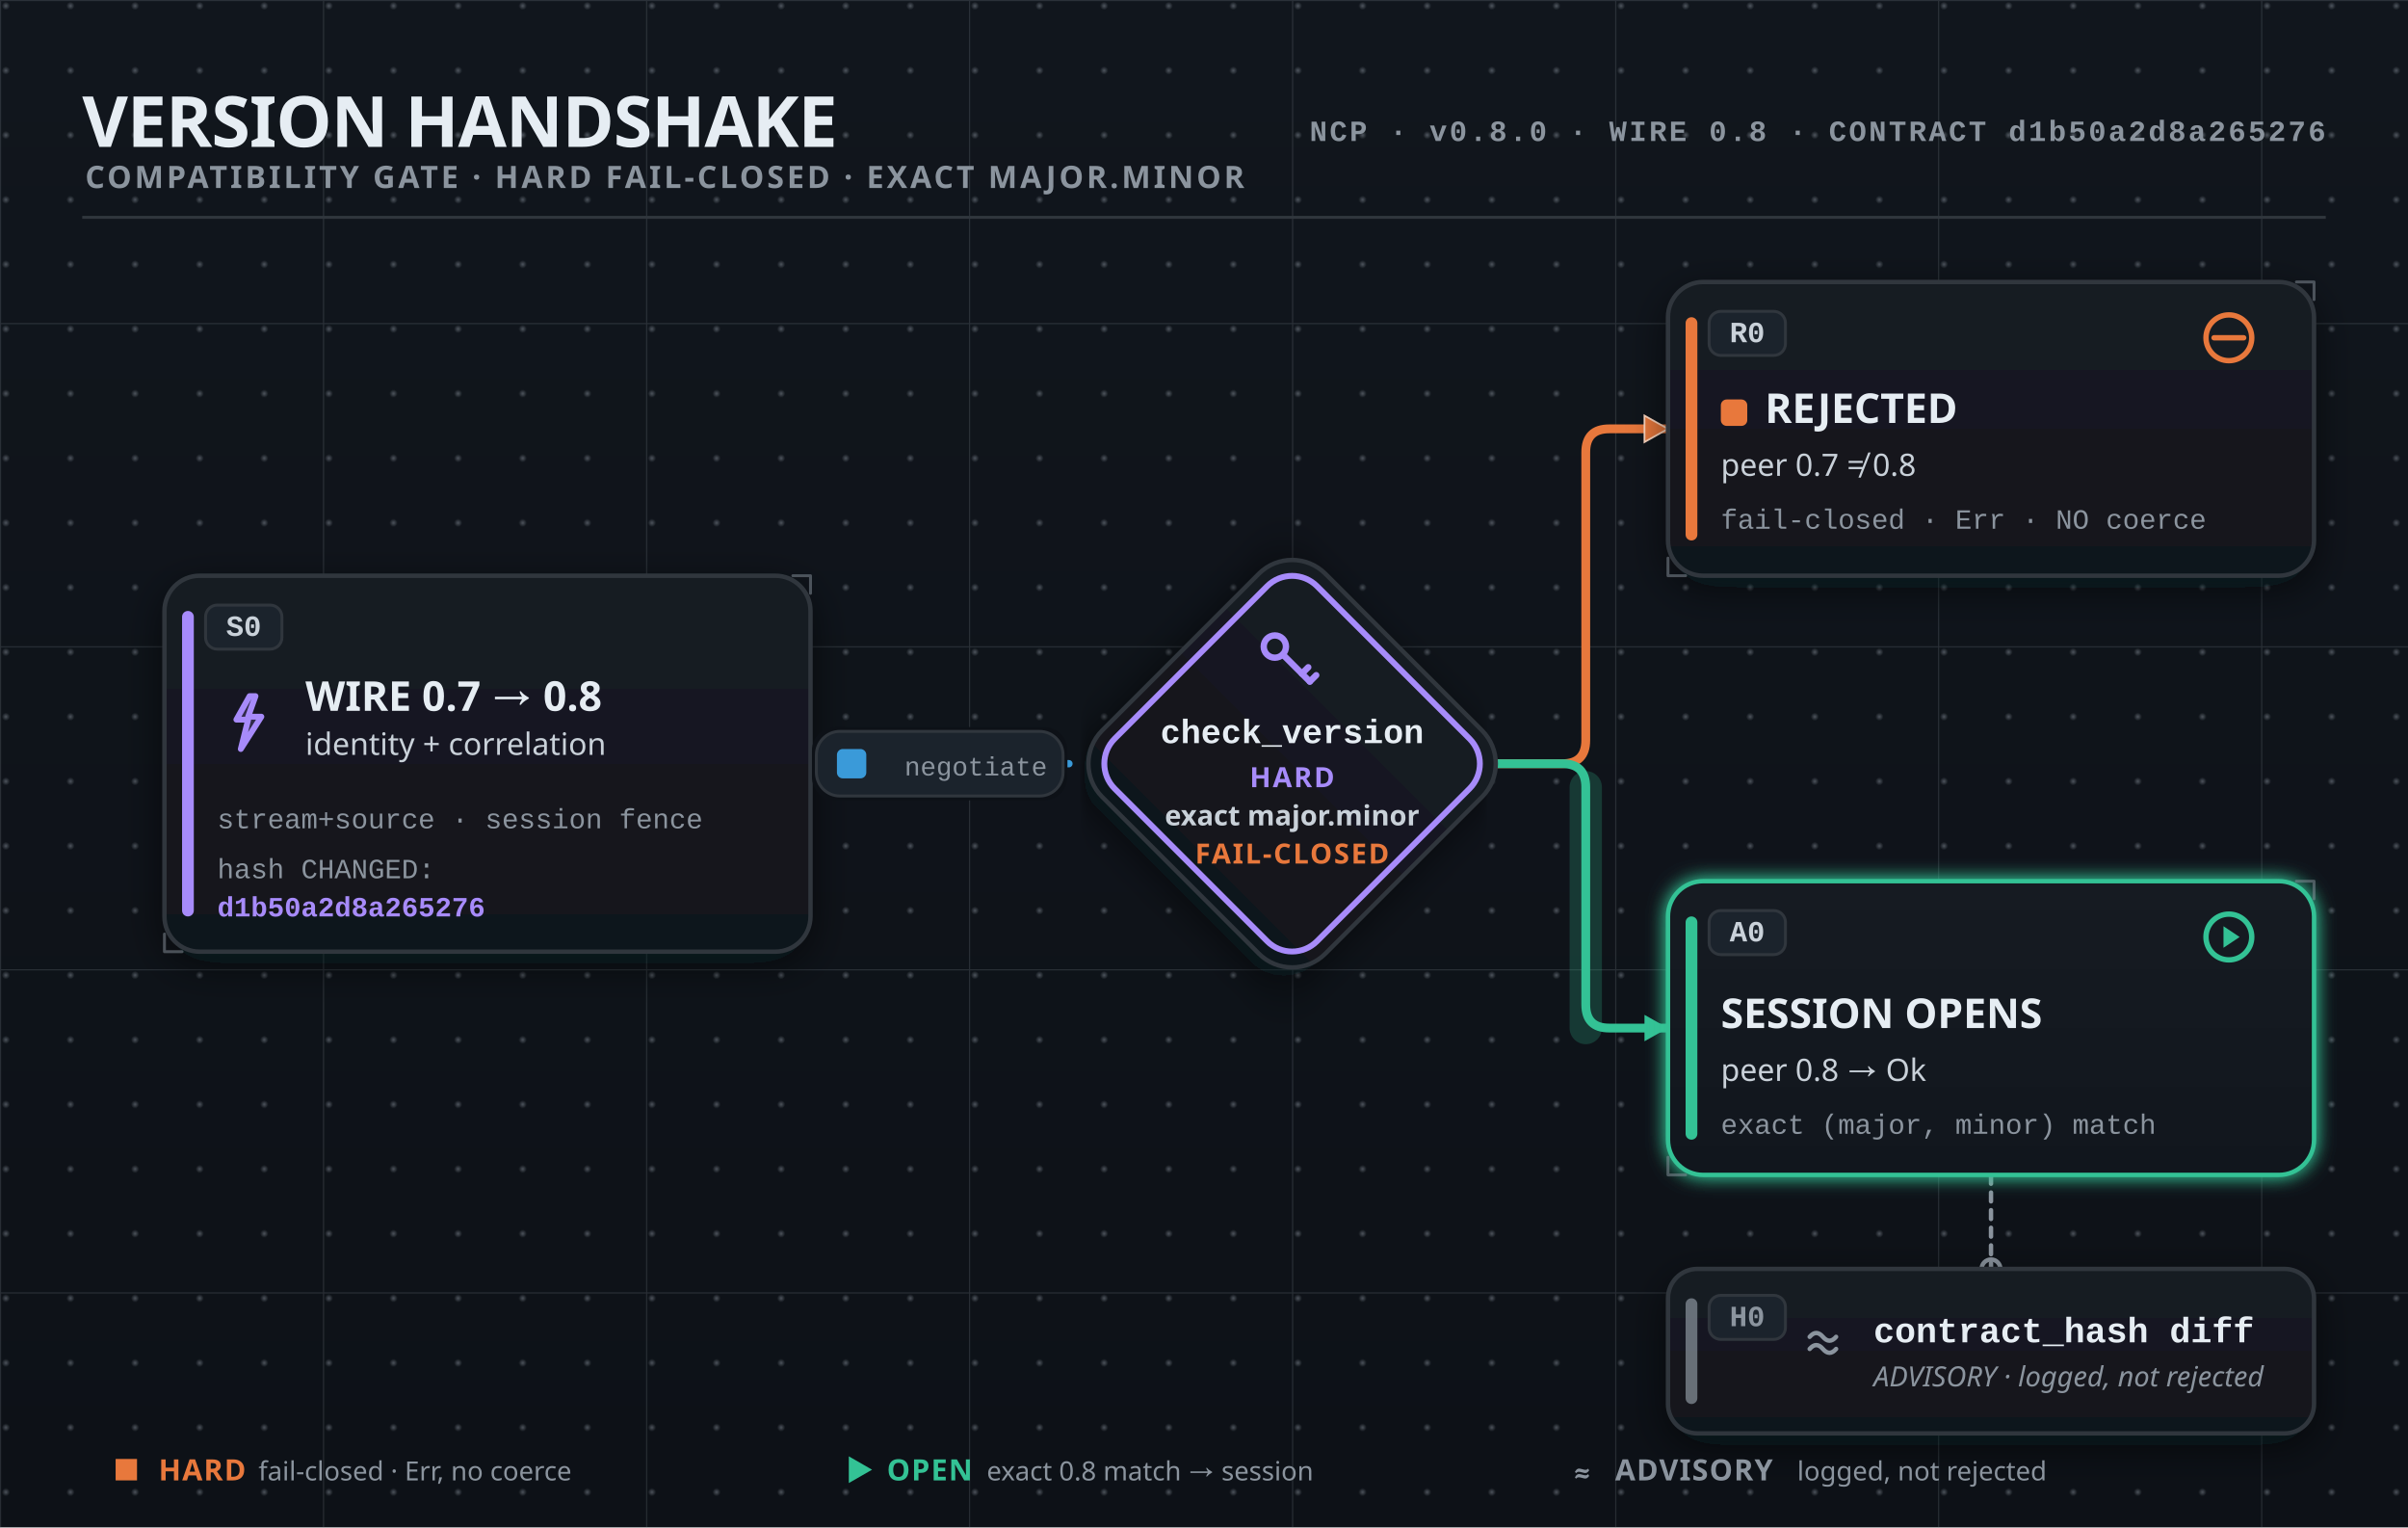
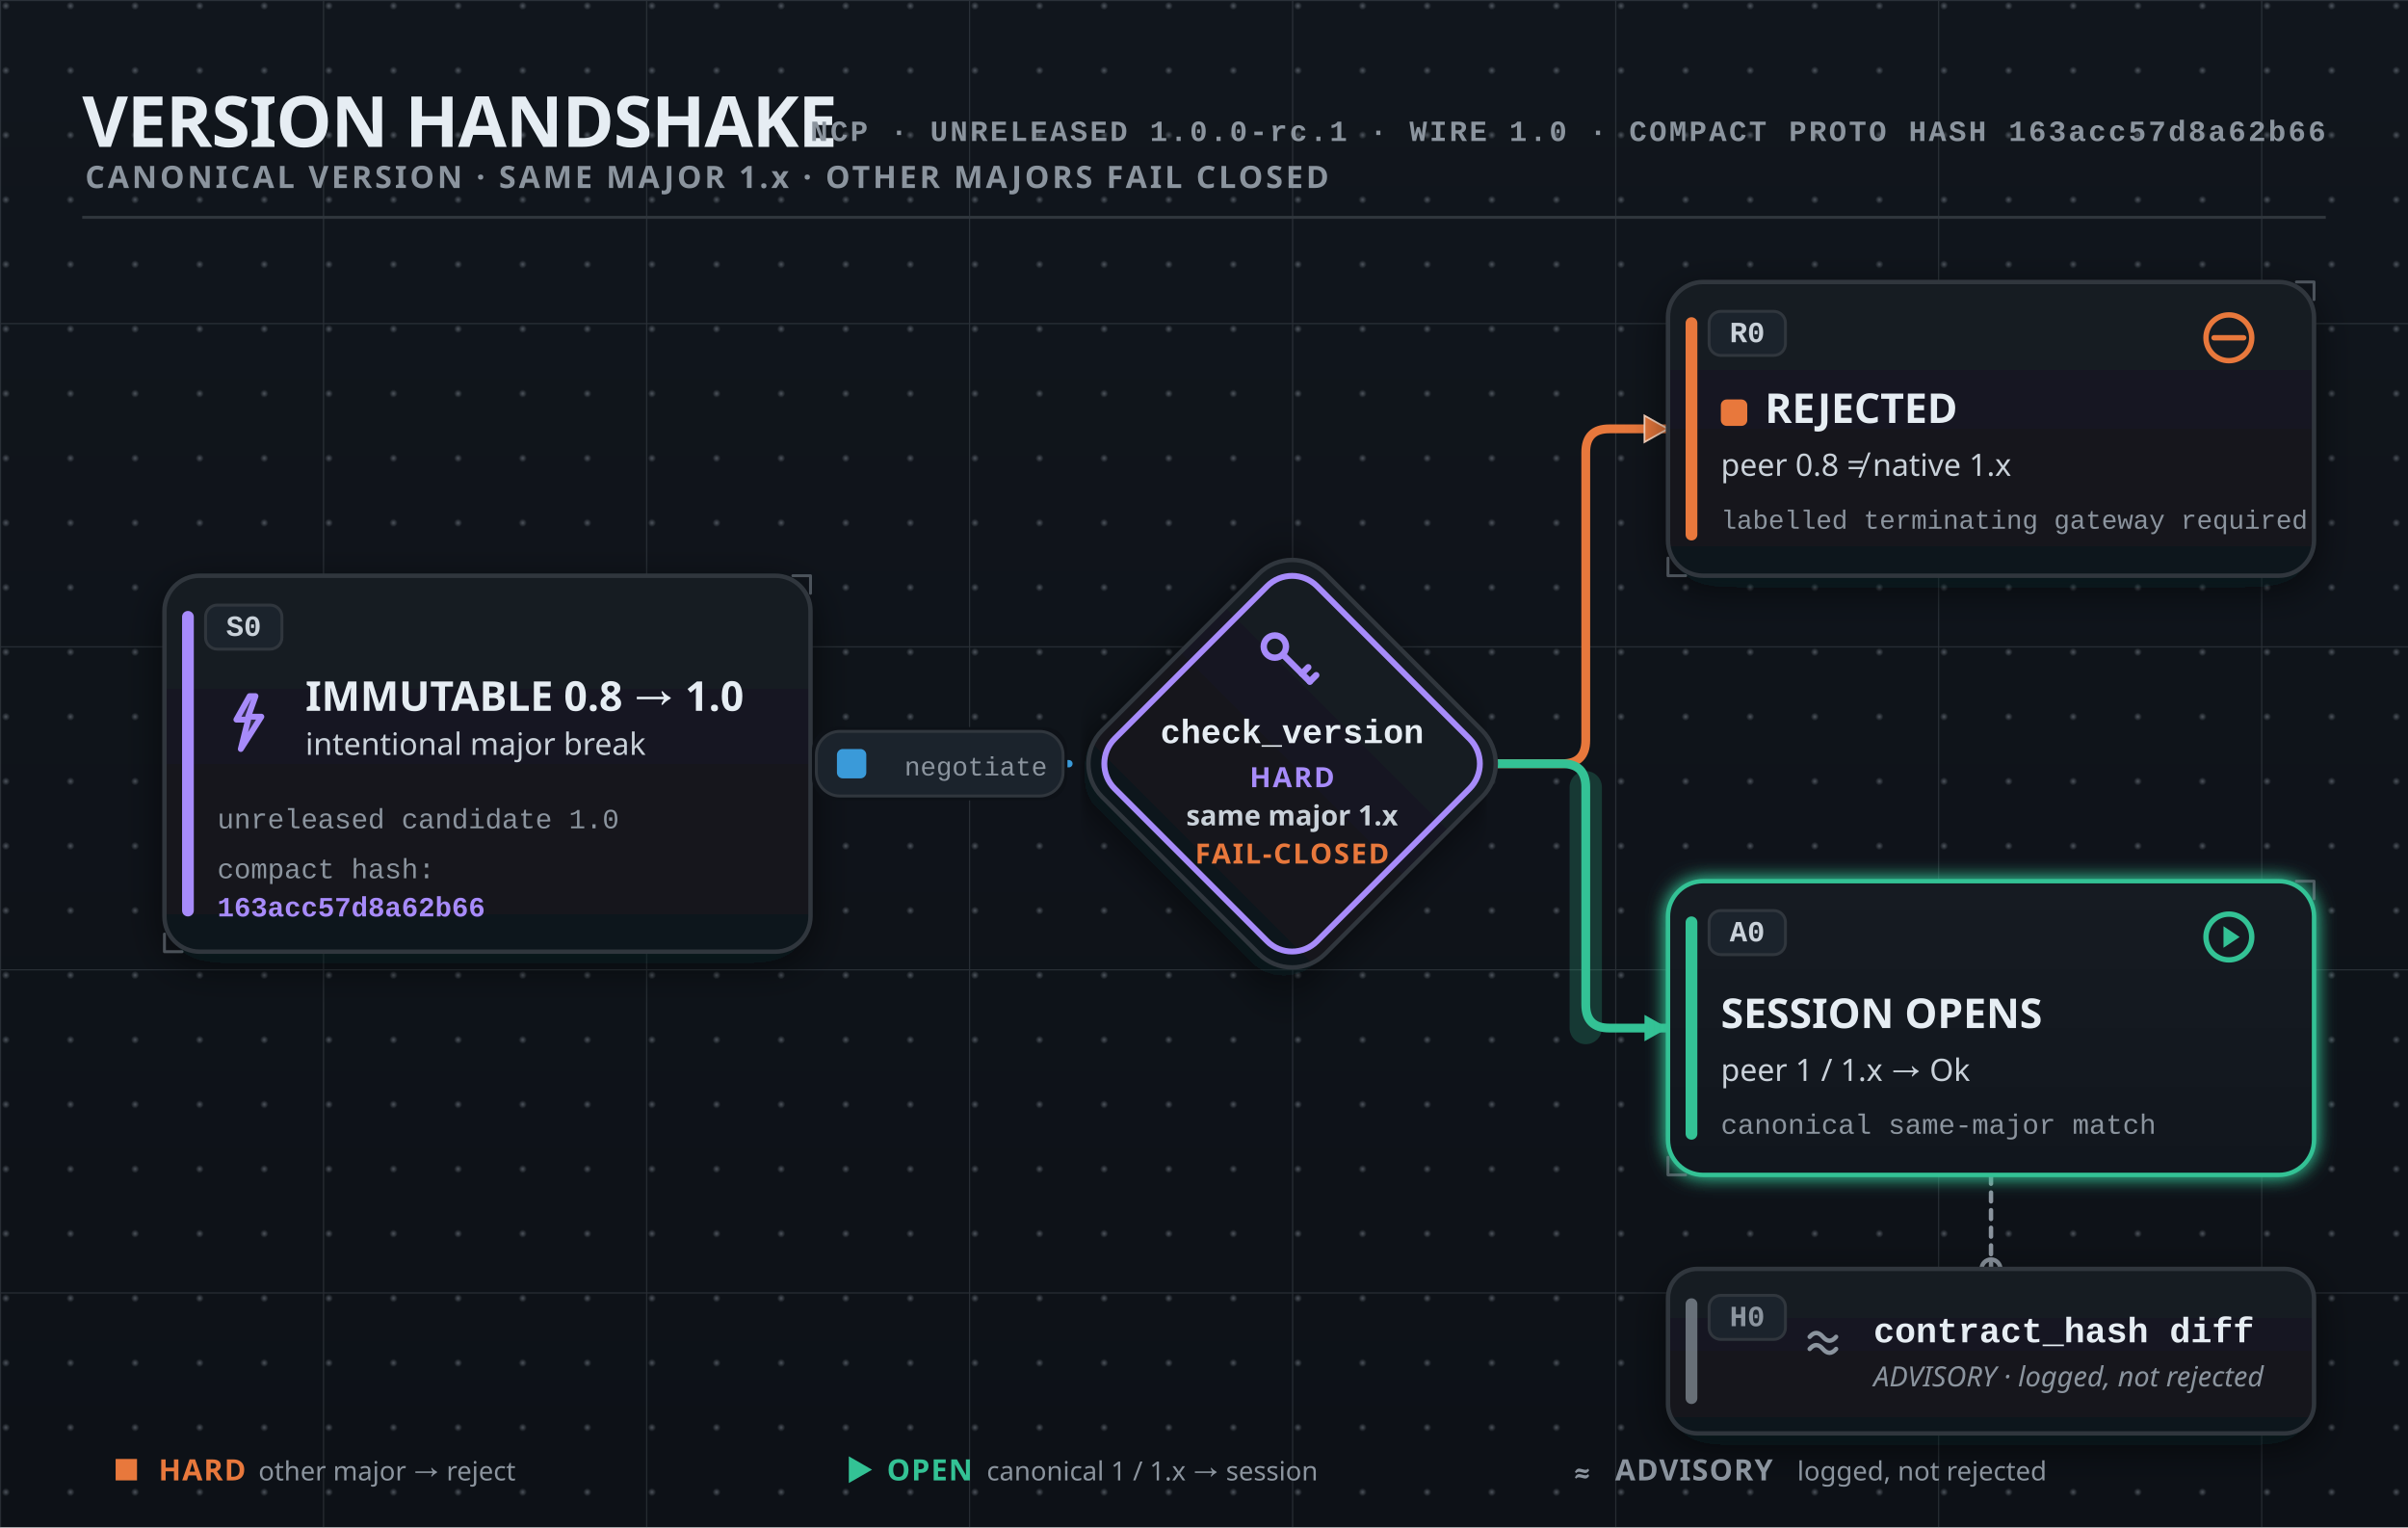
<svg xmlns="http://www.w3.org/2000/svg" width="820" height="520" viewBox="0 0 820 520" font-family="-apple-system, BlinkMacSystemFont, 'Segoe UI', 'Noto Sans', Helvetica, Arial, sans-serif" role="img">
  <defs>
    <linearGradient id="pageBg" x1="0" y1="0" x2="0" y2="1">
      <stop offset="0" stop-color="#11161d" />
      <stop offset="1" stop-color="#0d1117" />
    </linearGradient>
    <linearGradient id="surface" x1="0" y1="0" x2="0" y2="1">
      <stop offset="0" stop-color="#161b22" />
      <stop offset="1" stop-color="#11161d" />
    </linearGradient>
    <linearGradient id="busAction" x1="0" y1="0" x2="1" y2="0">
      <stop offset="0" stop-color="#e8783c" stop-opacity="0.85" />
      <stop offset="0.5" stop-color="#ff8a4c" stop-opacity="1" />
      <stop offset="1" stop-color="#e8783c" stop-opacity="0.85" />
    </linearGradient>
    <linearGradient id="contractHero" x1="0" y1="0" x2="1" y2="1">
      <stop offset="0" stop-color="#a78bfa" />
      <stop offset="1" stop-color="#7c3aed" />
    </linearGradient>
    <radialGradient id="gridDot" cx="0.5" cy="0.5" r="0.5">
      <stop offset="0" stop-color="#8b949e" stop-opacity="0.5" />
      <stop offset="1" stop-color="#8b949e" stop-opacity="0" />
    </radialGradient>
    <pattern id="grid" width="22" height="22" patternUnits="userSpaceOnUse">
      <circle cx="2" cy="2" r="1.4" fill="url(#gridDot)" />
    </pattern>
    <pattern id="gridMajor" width="110" height="110" patternUnits="userSpaceOnUse">
      <path d="M110 0H0V110" fill="none" stroke="#8b949e" stroke-width="0.75" stroke-opacity="0.22" />
    </pattern>
    <filter id="soft" x="-40%" y="-40%" width="180%" height="180%" color-interpolation-filters="sRGB">
      <feDropShadow dx="0" dy="4" stdDeviation="7" flood-color="#05070b" flood-opacity="0.6" />
    </filter>
    <filter id="halo" x="-60%" y="-60%" width="220%" height="220%" color-interpolation-filters="sRGB">
      <feGaussianBlur stdDeviation="3" />
    </filter>
    <filter id="glow" x="-90%" y="-90%" width="280%" height="280%" color-interpolation-filters="sRGB">
      <feGaussianBlur in="SourceGraphic" stdDeviation="3.4" result="b" />
      <feFlood flood-color="#ff8a4c" flood-opacity="0.9" />
      <feComposite in2="b" operator="in" result="g" />
      <feMerge>
        <feMergeNode in="g" />
        <feMergeNode in="g" />
        <feMergeNode in="SourceGraphic" />
      </feMerge>
    </filter>
    <marker id="arrowAction" markerUnits="userSpaceOnUse" markerWidth="12" markerHeight="12" refX="9" refY="5.5" orient="auto">
      <path d="M1,1 L9,5.5 L1,10 Z" fill="#e8783c" />
    </marker>
    <marker id="arrowControl" markerUnits="userSpaceOnUse" markerWidth="12" markerHeight="12" refX="9" refY="5.5" orient="auto">
      <path d="M1,1 L9,5.5 L1,10 Z" fill="#3a9ad9" />
    </marker>
    <marker id="replyControl" markerUnits="userSpaceOnUse" markerWidth="12" markerHeight="12" refX="9" refY="5.5" orient="auto">
      <path d="M2,1.5 L9,5.5 L2,9.5" fill="none" stroke="#3a9ad9" stroke-width="1.7" stroke-linecap="round" stroke-linejoin="round" />
    </marker>
    <marker id="arrowPercep" markerUnits="userSpaceOnUse" markerWidth="12" markerHeight="12" refX="9" refY="5.5" orient="auto">
      <path d="M1,1 L9,5.5 L1,10 Z" fill="#56b4e9" />
    </marker>
    <marker id="tapObserve" markerUnits="userSpaceOnUse" markerWidth="10" markerHeight="10" refX="5" refY="5" orient="auto">
      <circle cx="5" cy="5" r="3.2" fill="none" stroke="#8b949e" stroke-width="1.5" />
    </marker>
    <marker id="arrowContract" markerUnits="userSpaceOnUse" markerWidth="12" markerHeight="12" refX="9" refY="5.5" orient="auto">
      <path d="M1,1 L9,5.5 L1,10 Z" fill="#a78bfa" />
    </marker>
    <marker id="submoduleArrow" markerUnits="userSpaceOnUse" markerWidth="12" markerHeight="12" refX="9" refY="5.5" orient="auto">
      <path d="M2,1.5 L9,5.5 L2,9.5" fill="none" stroke="#8b949e" stroke-width="1.7" stroke-linecap="round" stroke-linejoin="round" />
    </marker>
    <marker id="arrowActive" markerUnits="userSpaceOnUse" markerWidth="12" markerHeight="12" refX="9" refY="5.5" orient="auto">
      <path d="M1,1 L9,5.5 L1,10 Z" fill="#33c295" />
    </marker>
    <marker id="arrowEstop" markerUnits="userSpaceOnUse" markerWidth="12" markerHeight="12" refX="9" refY="5.5" orient="auto">
      <path d="M1,1 L9,5.5 L1,10 Z" fill="#e8783c" stroke="#ffd9c2" stroke-width="0.6" />
    </marker>
    <marker id="arrowHold" markerUnits="userSpaceOnUse" markerWidth="12" markerHeight="12" refX="9" refY="5.5" orient="auto">
      <path d="M1,1 L9,5.5 L1,10 Z" fill="#f0b429" />
    </marker>
    <marker id="arrowMut" markerUnits="userSpaceOnUse" markerWidth="12" markerHeight="12" refX="9" refY="5.5" orient="auto">
      <path d="M1,1 L9,5.5 L1,10 Z" fill="#8b949e" />
    </marker>
    <marker id="arrowConfig" markerUnits="userSpaceOnUse" markerWidth="12" markerHeight="12" refX="9" refY="5.5" orient="auto">
      <path d="M1,1 L9,5.5 L1,10 Z" fill="#e08cbf" />
    </marker>
    <filter id="glowContract" x="-90%" y="-90%" width="280%" height="280%" color-interpolation-filters="sRGB">
      <feGaussianBlur in="SourceGraphic" stdDeviation="3.4" result="b" />
      <feFlood flood-color="#a78bfa" flood-opacity="0.9" />
      <feComposite in2="b" operator="in" result="g" />
      <feMerge>
        <feMergeNode in="g" />
        <feMergeNode in="g" />
        <feMergeNode in="SourceGraphic" />
      </feMerge>
    </filter>
    <filter id="glowActive" x="-90%" y="-90%" width="280%" height="280%" color-interpolation-filters="sRGB">
      <feGaussianBlur in="SourceGraphic" stdDeviation="3.4" result="b" />
      <feFlood flood-color="#33c295" flood-opacity="0.9" />
      <feComposite in2="b" operator="in" result="g" />
      <feMerge>
        <feMergeNode in="g" />
        <feMergeNode in="g" />
        <feMergeNode in="SourceGraphic" />
      </feMerge>
    </filter>
  </defs>
  <rect x="0" y="0" width="820" height="520" rx="0" fill="url(#pageBg)" />
  <rect x="0" y="0" width="820" height="520" rx="0" fill="url(#gridMajor)" />
  <rect x="0" y="0" width="820" height="520" rx="0" fill="url(#grid)" />
  <text x="28" y="50" font-family="-apple-system, BlinkMacSystemFont, 'Segoe UI', 'Noto Sans', Helvetica, Arial, sans-serif" font-size="24" font-weight="800" font-style="normal" fill="#e6edf3" text-anchor="start" letter-spacing="-0.3" text-rendering="geometricPrecision">VERSION HANDSHAKE</text>
-   <text x="29" y="64" font-family="-apple-system, BlinkMacSystemFont, 'Segoe UI', 'Noto Sans', Helvetica, Arial, sans-serif" font-size="10.5" font-weight="600" font-style="normal" fill="#8b949e" text-anchor="start" letter-spacing="1.0" text-rendering="geometricPrecision">COMPATIBILITY GATE  ·  HARD FAIL-CLOSED  ·  EXACT MAJOR.MINOR</text>
+   <text x="29" y="64" font-family="-apple-system, BlinkMacSystemFont, 'Segoe UI', 'Noto Sans', Helvetica, Arial, sans-serif" font-size="10.5" font-weight="600" font-style="normal" fill="#8b949e" text-anchor="start" letter-spacing="1.0" text-rendering="geometricPrecision">CANONICAL VERSION  ·  SAME MAJOR 1.x  ·  OTHER MAJORS FAIL CLOSED</text>
  <line x1="28" y1="74" x2="792" y2="74" stroke="#30363d" stroke-width="1" stroke-linecap="butt" />
-   <text x="792" y="48" font-family="ui-monospace, SFMono-Regular, 'SF Mono', Menlo, Consolas, 'Liberation Mono', monospace" font-size="10" font-weight="600" font-style="normal" fill="#8b949e" text-anchor="end" letter-spacing="0.8" text-rendering="geometricPrecision">NCP · v0.8.0 · WIRE 0.8 · CONTRACT d1b50a2d8a265276</text>
+   <text x="792" y="48" font-family="ui-monospace, SFMono-Regular, 'SF Mono', Menlo, Consolas, 'Liberation Mono', monospace" font-size="10" font-weight="600" font-style="normal" fill="#8b949e" text-anchor="end" letter-spacing="0.8" text-rendering="geometricPrecision">NCP · UNRELEASED 1.0.0-rc.1 · WIRE 1.0 · COMPACT PROTO HASH 163acc57d8a62b66</text>
  <path d="M276,260 L364,260" fill="none" stroke="#3a9ad9" stroke-width="2.5" stroke-linecap="round" stroke-linejoin="round" marker-end="url(#arrowControl)" />
  <line x1="300" y1="256" x2="300" y2="264" stroke="#3a9ad9" stroke-width="1" stroke-linecap="round" stroke-opacity="0.7" />
  <line x1="324" y1="256" x2="324" y2="264" stroke="#3a9ad9" stroke-width="1" stroke-linecap="round" stroke-opacity="0.7" />
  <line x1="348" y1="256" x2="348" y2="264" stroke="#3a9ad9" stroke-width="1" stroke-linecap="round" stroke-opacity="0.7" />
  <path d="M508,260 L532,260 Q540,260 540,252 L540,154 Q540,146 548,146 L568,146" fill="none" stroke="#e8783c" stroke-width="3" stroke-linecap="round" stroke-linejoin="round" marker-end="url(#arrowEstop)" />
  <line x1="540" y1="268" x2="540" y2="350" stroke="#33c295" stroke-width="11" stroke-linecap="round" stroke-opacity="0.22" />
  <path d="M508,260 L532,260 Q540,260 540,268 L540,342 Q540,350 548,350 L568,350" fill="none" stroke="#33c295" stroke-width="3" stroke-linecap="round" stroke-linejoin="round" marker-end="url(#arrowActive)" />
  <path d="M678,400 L678,432" fill="none" stroke="#8b949e" stroke-width="1.5" stroke-linecap="round" stroke-linejoin="round" stroke-dasharray="3 3" marker-end="url(#tapObserve)" />
  <rect x="56" y="196" width="220" height="128" rx="12" fill="url(#surface)" filter="url(#soft)" />
  <rect x="56" y="196" width="220" height="128" rx="12" fill="none" stroke="#30363d" stroke-width="1.5" />
  <rect x="62" y="208" width="4" height="104" rx="2" fill="#a78bfa" />
  <path d="M270,196 L276,196 L276,202" fill="none" stroke="#8b949e" stroke-width="1" stroke-linecap="round" stroke-linejoin="round" stroke-opacity="0.5" />
  <path d="M56,318 L56,324 L62,324" fill="none" stroke="#8b949e" stroke-width="1" stroke-linecap="round" stroke-linejoin="round" stroke-opacity="0.5" />
  <rect x="70" y="206" width="26" height="15" rx="4" fill="#1b232c" stroke="#30363d" stroke-width="1" />
  <text x="83" y="216.5" font-family="ui-monospace, SFMono-Regular, 'SF Mono', Menlo, Consolas, 'Liberation Mono', monospace" font-size="10" font-weight="700" font-style="normal" fill="#c9d1d9" text-anchor="middle" text-rendering="geometricPrecision">S0</text>
  <g transform="translate(72,234) scale(1)" fill="none" stroke="#a78bfa" stroke-width="2" stroke-linecap="round" stroke-linejoin="round">
    <path d="M13 3 L8.5 11 H12.5 L10 21 L17 10 H12.5 L15 3 Z" fill="#a78bfa" fill-opacity="0.18" />
  </g>
-   <text x="104" y="242" font-family="-apple-system, BlinkMacSystemFont, 'Segoe UI', 'Noto Sans', Helvetica, Arial, sans-serif" font-size="14" font-weight="700" font-style="normal" fill="#e6edf3" text-anchor="start" text-rendering="geometricPrecision">WIRE 0.7 → 0.8</text>
-   <text x="104" y="257" font-family="-apple-system, BlinkMacSystemFont, 'Segoe UI', 'Noto Sans', Helvetica, Arial, sans-serif" font-size="10.5" font-weight="500" font-style="normal" fill="#c9d1d9" text-anchor="start" text-rendering="geometricPrecision">identity + correlation</text>
-   <text x="74" y="282" font-family="ui-monospace, SFMono-Regular, 'SF Mono', Menlo, Consolas, 'Liberation Mono', monospace" font-size="9.5" font-weight="500" font-style="normal" fill="#8b949e" text-anchor="start" text-rendering="geometricPrecision">stream+source · session fence</text>
-   <text x="74" y="299" font-family="ui-monospace, SFMono-Regular, 'SF Mono', Menlo, Consolas, 'Liberation Mono', monospace" font-size="9.5" font-weight="500" font-style="normal" fill="#8b949e" text-anchor="start" text-rendering="geometricPrecision">hash CHANGED:</text>
-   <text x="74" y="312" font-family="ui-monospace, SFMono-Regular, 'SF Mono', Menlo, Consolas, 'Liberation Mono', monospace" font-size="9.5" font-weight="700" font-style="normal" fill="#a78bfa" text-anchor="start" text-rendering="geometricPrecision">d1b50a2d8a265276</text>
+   <text x="104" y="242" font-family="-apple-system, BlinkMacSystemFont, 'Segoe UI', 'Noto Sans', Helvetica, Arial, sans-serif" font-size="14" font-weight="700" font-style="normal" fill="#e6edf3" text-anchor="start" text-rendering="geometricPrecision">IMMUTABLE 0.8 → 1.0</text>
+   <text x="104" y="257" font-family="-apple-system, BlinkMacSystemFont, 'Segoe UI', 'Noto Sans', Helvetica, Arial, sans-serif" font-size="10.5" font-weight="500" font-style="normal" fill="#c9d1d9" text-anchor="start" text-rendering="geometricPrecision">intentional major break</text>
+   <text x="74" y="282" font-family="ui-monospace, SFMono-Regular, 'SF Mono', Menlo, Consolas, 'Liberation Mono', monospace" font-size="9.5" font-weight="500" font-style="normal" fill="#8b949e" text-anchor="start" text-rendering="geometricPrecision">unreleased candidate 1.0</text>
+   <text x="74" y="299" font-family="ui-monospace, SFMono-Regular, 'SF Mono', Menlo, Consolas, 'Liberation Mono', monospace" font-size="9.5" font-weight="500" font-style="normal" fill="#8b949e" text-anchor="start" text-rendering="geometricPrecision">compact hash:</text>
+   <text x="74" y="312" font-family="ui-monospace, SFMono-Regular, 'SF Mono', Menlo, Consolas, 'Liberation Mono', monospace" font-size="9.5" font-weight="700" font-style="normal" fill="#a78bfa" text-anchor="start" text-rendering="geometricPrecision">163acc57d8a62b66</text>
  <g transform="rotate(45 440 260)">
    <rect x="386.268" y="206.268" width="107.464" height="107.464" rx="16" fill="url(#surface)" filter="url(#soft)" />
    <rect x="386.268" y="206.268" width="107.464" height="107.464" rx="16" fill="none" stroke="#30363d" stroke-width="1.5" />
    <rect x="391.268" y="211.268" width="97.464" height="97.464" rx="12" fill="none" stroke="#a78bfa" stroke-width="2" fill-opacity="0.85" />
  </g>
  <g transform="translate(426,212) scale(1.0833)" fill="none" stroke="#a78bfa" stroke-width="2" stroke-linecap="round" stroke-linejoin="round">
    <circle cx="7.5" cy="7.5" r="3.5" />
    <path d="M10 10l8.5 8.5" />
    <path d="M16 16l2-2M18.5 18.5l2-2" />
  </g>
  <text x="440" y="253" font-family="ui-monospace, SFMono-Regular, 'SF Mono', Menlo, Consolas, 'Liberation Mono', monospace" font-size="11.5" font-weight="700" font-style="normal" fill="#e6edf3" text-anchor="middle" text-rendering="geometricPrecision">check_version</text>
  <text x="440" y="268" font-family="-apple-system, BlinkMacSystemFont, 'Segoe UI', 'Noto Sans', Helvetica, Arial, sans-serif" font-size="9.5" font-weight="700" font-style="normal" fill="#a78bfa" text-anchor="middle" letter-spacing="0.6" text-rendering="geometricPrecision">HARD</text>
-   <text x="440" y="281" font-family="-apple-system, BlinkMacSystemFont, 'Segoe UI', 'Noto Sans', Helvetica, Arial, sans-serif" font-size="9.5" font-weight="600" font-style="normal" fill="#c9d1d9" text-anchor="middle" text-rendering="geometricPrecision">exact major.minor</text>
+   <text x="440" y="281" font-family="-apple-system, BlinkMacSystemFont, 'Segoe UI', 'Noto Sans', Helvetica, Arial, sans-serif" font-size="9.5" font-weight="600" font-style="normal" fill="#c9d1d9" text-anchor="middle" text-rendering="geometricPrecision">same major 1.x</text>
  <text x="440" y="294" font-family="-apple-system, BlinkMacSystemFont, 'Segoe UI', 'Noto Sans', Helvetica, Arial, sans-serif" font-size="9.5" font-weight="700" font-style="normal" fill="#e8783c" text-anchor="middle" letter-spacing="0.6" text-rendering="geometricPrecision">FAIL-CLOSED</text>
  <rect x="568" y="96" width="220" height="100" rx="12" fill="url(#surface)" filter="url(#soft)" />
  <rect x="568" y="96" width="220" height="100" rx="12" fill="none" stroke="#30363d" stroke-width="1.5" />
  <rect x="574" y="108" width="4" height="76" rx="2" fill="#e8783c" />
  <path d="M782,96 L788,96 L788,102" fill="none" stroke="#8b949e" stroke-width="1" stroke-linecap="round" stroke-linejoin="round" stroke-opacity="0.5" />
  <path d="M568,190 L568,196 L574,196" fill="none" stroke="#8b949e" stroke-width="1" stroke-linecap="round" stroke-linejoin="round" stroke-opacity="0.5" />
  <rect x="582" y="106" width="26" height="15" rx="4" fill="#1b232c" stroke="#30363d" stroke-width="1" />
  <text x="595" y="116.5" font-family="ui-monospace, SFMono-Regular, 'SF Mono', Menlo, Consolas, 'Liberation Mono', monospace" font-size="10" font-weight="700" font-style="normal" fill="#c9d1d9" text-anchor="middle" text-rendering="geometricPrecision">R0</text>
  <g transform="translate(748,104) scale(0.9167)" fill="none" stroke="#e8783c" stroke-width="2" stroke-linecap="round" stroke-linejoin="round">
    <circle cx="12" cy="12" r="8.5" />
    <path d="M6.5 12 H17.5" />
  </g>
  <rect x="586" y="136" width="9" height="9" rx="2" fill="#e8783c" />
  <text x="601" y="144" font-family="-apple-system, BlinkMacSystemFont, 'Segoe UI', 'Noto Sans', Helvetica, Arial, sans-serif" font-size="14" font-weight="700" font-style="normal" fill="#e6edf3" text-anchor="start" text-rendering="geometricPrecision">REJECTED</text>
-   <text x="586" y="162" font-family="-apple-system, BlinkMacSystemFont, 'Segoe UI', 'Noto Sans', Helvetica, Arial, sans-serif" font-size="10.5" font-weight="500" font-style="normal" fill="#c9d1d9" text-anchor="start" text-rendering="geometricPrecision">peer 0.7 ≠ 0.8</text>
-   <text x="586" y="180" font-family="ui-monospace, SFMono-Regular, 'SF Mono', Menlo, Consolas, 'Liberation Mono', monospace" font-size="9.5" font-weight="500" font-style="normal" fill="#8b949e" text-anchor="start" text-rendering="geometricPrecision">fail-closed · Err · NO coerce</text>
+   <text x="586" y="162" font-family="-apple-system, BlinkMacSystemFont, 'Segoe UI', 'Noto Sans', Helvetica, Arial, sans-serif" font-size="10.5" font-weight="500" font-style="normal" fill="#c9d1d9" text-anchor="start" text-rendering="geometricPrecision">peer 0.8 ≠ native 1.x</text>
+   <text x="586" y="180" font-family="ui-monospace, SFMono-Regular, 'SF Mono', Menlo, Consolas, 'Liberation Mono', monospace" font-size="9" font-weight="500" font-style="normal" fill="#8b949e" text-anchor="start" text-rendering="geometricPrecision">labelled terminating gateway required</text>
  <rect x="568" y="300" width="220" height="100" rx="12" fill="url(#surface)" filter="url(#glowActive)" />
  <rect x="568" y="300" width="220" height="100" rx="12" fill="none" stroke="#33c295" stroke-width="1.5" />
  <rect x="574" y="312" width="4" height="76" rx="2" fill="#33c295" />
  <path d="M782,300 L788,300 L788,306" fill="none" stroke="#8b949e" stroke-width="1" stroke-linecap="round" stroke-linejoin="round" stroke-opacity="0.5" />
  <path d="M568,394 L568,400 L574,400" fill="none" stroke="#8b949e" stroke-width="1" stroke-linecap="round" stroke-linejoin="round" stroke-opacity="0.5" />
  <rect x="582" y="310" width="26" height="15" rx="4" fill="#1b232c" stroke="#30363d" stroke-width="1" />
  <text x="595" y="320.5" font-family="ui-monospace, SFMono-Regular, 'SF Mono', Menlo, Consolas, 'Liberation Mono', monospace" font-size="10" font-weight="700" font-style="normal" fill="#c9d1d9" text-anchor="middle" text-rendering="geometricPrecision">A0</text>
  <g transform="translate(748,308) scale(0.9167)" fill="none" stroke="#33c295" stroke-width="2" stroke-linecap="round" stroke-linejoin="round">
    <circle cx="12" cy="12" r="8.5" />
    <path d="M10 8 L16 12 L10 16 Z" fill="#33c295" stroke="none" />
  </g>
  <text x="586" y="350" font-family="-apple-system, BlinkMacSystemFont, 'Segoe UI', 'Noto Sans', Helvetica, Arial, sans-serif" font-size="14" font-weight="700" font-style="normal" fill="#e6edf3" text-anchor="start" text-rendering="geometricPrecision">SESSION OPENS</text>
-   <text x="586" y="368" font-family="-apple-system, BlinkMacSystemFont, 'Segoe UI', 'Noto Sans', Helvetica, Arial, sans-serif" font-size="10.5" font-weight="500" font-style="normal" fill="#c9d1d9" text-anchor="start" text-rendering="geometricPrecision">peer 0.8 → Ok</text>
-   <text x="586" y="386" font-family="ui-monospace, SFMono-Regular, 'SF Mono', Menlo, Consolas, 'Liberation Mono', monospace" font-size="9.5" font-weight="500" font-style="normal" fill="#8b949e" text-anchor="start" text-rendering="geometricPrecision">exact (major, minor) match</text>
+   <text x="586" y="368" font-family="-apple-system, BlinkMacSystemFont, 'Segoe UI', 'Noto Sans', Helvetica, Arial, sans-serif" font-size="10.5" font-weight="500" font-style="normal" fill="#c9d1d9" text-anchor="start" text-rendering="geometricPrecision">peer 1 / 1.x → Ok</text>
+   <text x="586" y="386" font-family="ui-monospace, SFMono-Regular, 'SF Mono', Menlo, Consolas, 'Liberation Mono', monospace" font-size="9.5" font-weight="500" font-style="normal" fill="#8b949e" text-anchor="start" text-rendering="geometricPrecision">canonical same-major match</text>
  <rect x="568" y="432" width="220" height="56" rx="10" fill="url(#surface)" filter="url(#soft)" />
  <rect x="568" y="432" width="220" height="56" rx="10" fill="none" stroke="#30363d" stroke-width="1.5" />
  <rect x="574" y="442" width="4" height="36" rx="2" fill="#8b949e" fill-opacity="0.7" />
  <rect x="582" y="441" width="26" height="15" rx="4" fill="#1b232c" stroke="#30363d" stroke-width="1" />
  <text x="595" y="451.5" font-family="ui-monospace, SFMono-Regular, 'SF Mono', Menlo, Consolas, 'Liberation Mono', monospace" font-size="10" font-weight="700" font-style="normal" fill="#8b949e" text-anchor="middle" text-rendering="geometricPrecision">H0</text>
  <g transform="translate(614,448) scale(0.75)" fill="none" stroke="#8b949e" stroke-width="2" stroke-linecap="round" stroke-linejoin="round">
    <path d="M3 9.5q3 -3.5 6 0t6 0" />
    <path d="M3 15q3 -3.5 6 0t6 0" />
  </g>
  <text x="638" y="457" font-family="ui-monospace, SFMono-Regular, 'SF Mono', Menlo, Consolas, 'Liberation Mono', monospace" font-size="12" font-weight="600" font-style="normal" fill="#e6edf3" text-anchor="start" text-rendering="geometricPrecision">contract_hash diff</text>
  <text x="638" y="472" font-family="-apple-system, BlinkMacSystemFont, 'Segoe UI', 'Noto Sans', Helvetica, Arial, sans-serif" font-size="9.5" font-weight="500" font-style="italic" fill="#8b949e" text-anchor="start" text-rendering="geometricPrecision">ADVISORY · logged, not rejected</text>
  <rect x="276.5" y="247.5" width="87" height="25" rx="8" fill="#0d1117" />
  <rect x="278.0" y="249.0" width="84" height="22" rx="8" fill="#1b232c" stroke="#30363d" stroke-width="1" />
  <rect x="285.0" y="255.0" width="10" height="10" rx="2" fill="#3a9ad9" />
  <text x="300.0" y="264.0" font-family="-apple-system, BlinkMacSystemFont, 'Segoe UI', 'Noto Sans', Helvetica, Arial, sans-serif" font-size="9.5" font-weight="700" font-style="normal" fill="#3a9ad9" text-anchor="start" text-rendering="geometricPrecision" />
  <text x="308.0" y="264.0" font-family="ui-monospace, SFMono-Regular, 'SF Mono', Menlo, Consolas, 'Liberation Mono', monospace" font-size="9" font-weight="500" font-style="normal" fill="#8b949e" text-anchor="start" text-rendering="geometricPrecision">negotiate</text>
  <text x="40" y="504" font-family="-apple-system, BlinkMacSystemFont, 'Segoe UI', 'Noto Sans', Helvetica, Arial, sans-serif" font-size="10" font-weight="700" font-style="normal" fill="#e8783c" text-anchor="start" text-rendering="geometricPrecision">■</text>
  <text x="54" y="504" font-family="-apple-system, BlinkMacSystemFont, 'Segoe UI', 'Noto Sans', Helvetica, Arial, sans-serif" font-size="10" font-weight="700" font-style="normal" fill="#e8783c" text-anchor="start" letter-spacing="0.4" text-rendering="geometricPrecision">HARD</text>
-   <text x="88" y="504" font-family="-apple-system, BlinkMacSystemFont, 'Segoe UI', 'Noto Sans', Helvetica, Arial, sans-serif" font-size="9" font-weight="500" font-style="normal" fill="#8b949e" text-anchor="start" text-rendering="geometricPrecision">fail-closed · Err, no coerce</text>
+   <text x="88" y="504" font-family="-apple-system, BlinkMacSystemFont, 'Segoe UI', 'Noto Sans', Helvetica, Arial, sans-serif" font-size="9" font-weight="500" font-style="normal" fill="#8b949e" text-anchor="start" text-rendering="geometricPrecision">other major → reject</text>
  <text x="288" y="504" font-family="-apple-system, BlinkMacSystemFont, 'Segoe UI', 'Noto Sans', Helvetica, Arial, sans-serif" font-size="10" font-weight="700" font-style="normal" fill="#33c295" text-anchor="start" text-rendering="geometricPrecision">▶</text>
  <text x="302" y="504" font-family="-apple-system, BlinkMacSystemFont, 'Segoe UI', 'Noto Sans', Helvetica, Arial, sans-serif" font-size="10" font-weight="700" font-style="normal" fill="#33c295" text-anchor="start" letter-spacing="0.4" text-rendering="geometricPrecision">OPEN</text>
-   <text x="336" y="504" font-family="-apple-system, BlinkMacSystemFont, 'Segoe UI', 'Noto Sans', Helvetica, Arial, sans-serif" font-size="9" font-weight="500" font-style="normal" fill="#8b949e" text-anchor="start" text-rendering="geometricPrecision">exact 0.8 match → session</text>
+   <text x="336" y="504" font-family="-apple-system, BlinkMacSystemFont, 'Segoe UI', 'Noto Sans', Helvetica, Arial, sans-serif" font-size="9" font-weight="500" font-style="normal" fill="#8b949e" text-anchor="start" text-rendering="geometricPrecision">canonical 1 / 1.x → session</text>
  <text x="536" y="504" font-family="-apple-system, BlinkMacSystemFont, 'Segoe UI', 'Noto Sans', Helvetica, Arial, sans-serif" font-size="10" font-weight="700" font-style="normal" fill="#8b949e" text-anchor="start" text-rendering="geometricPrecision">≈</text>
  <text x="550" y="504" font-family="-apple-system, BlinkMacSystemFont, 'Segoe UI', 'Noto Sans', Helvetica, Arial, sans-serif" font-size="10" font-weight="700" font-style="normal" fill="#8b949e" text-anchor="start" letter-spacing="0.4" text-rendering="geometricPrecision">ADVISORY</text>
  <text x="612" y="504" font-family="-apple-system, BlinkMacSystemFont, 'Segoe UI', 'Noto Sans', Helvetica, Arial, sans-serif" font-size="9" font-weight="500" font-style="normal" fill="#8b949e" text-anchor="start" text-rendering="geometricPrecision">logged, not rejected</text>
</svg>
